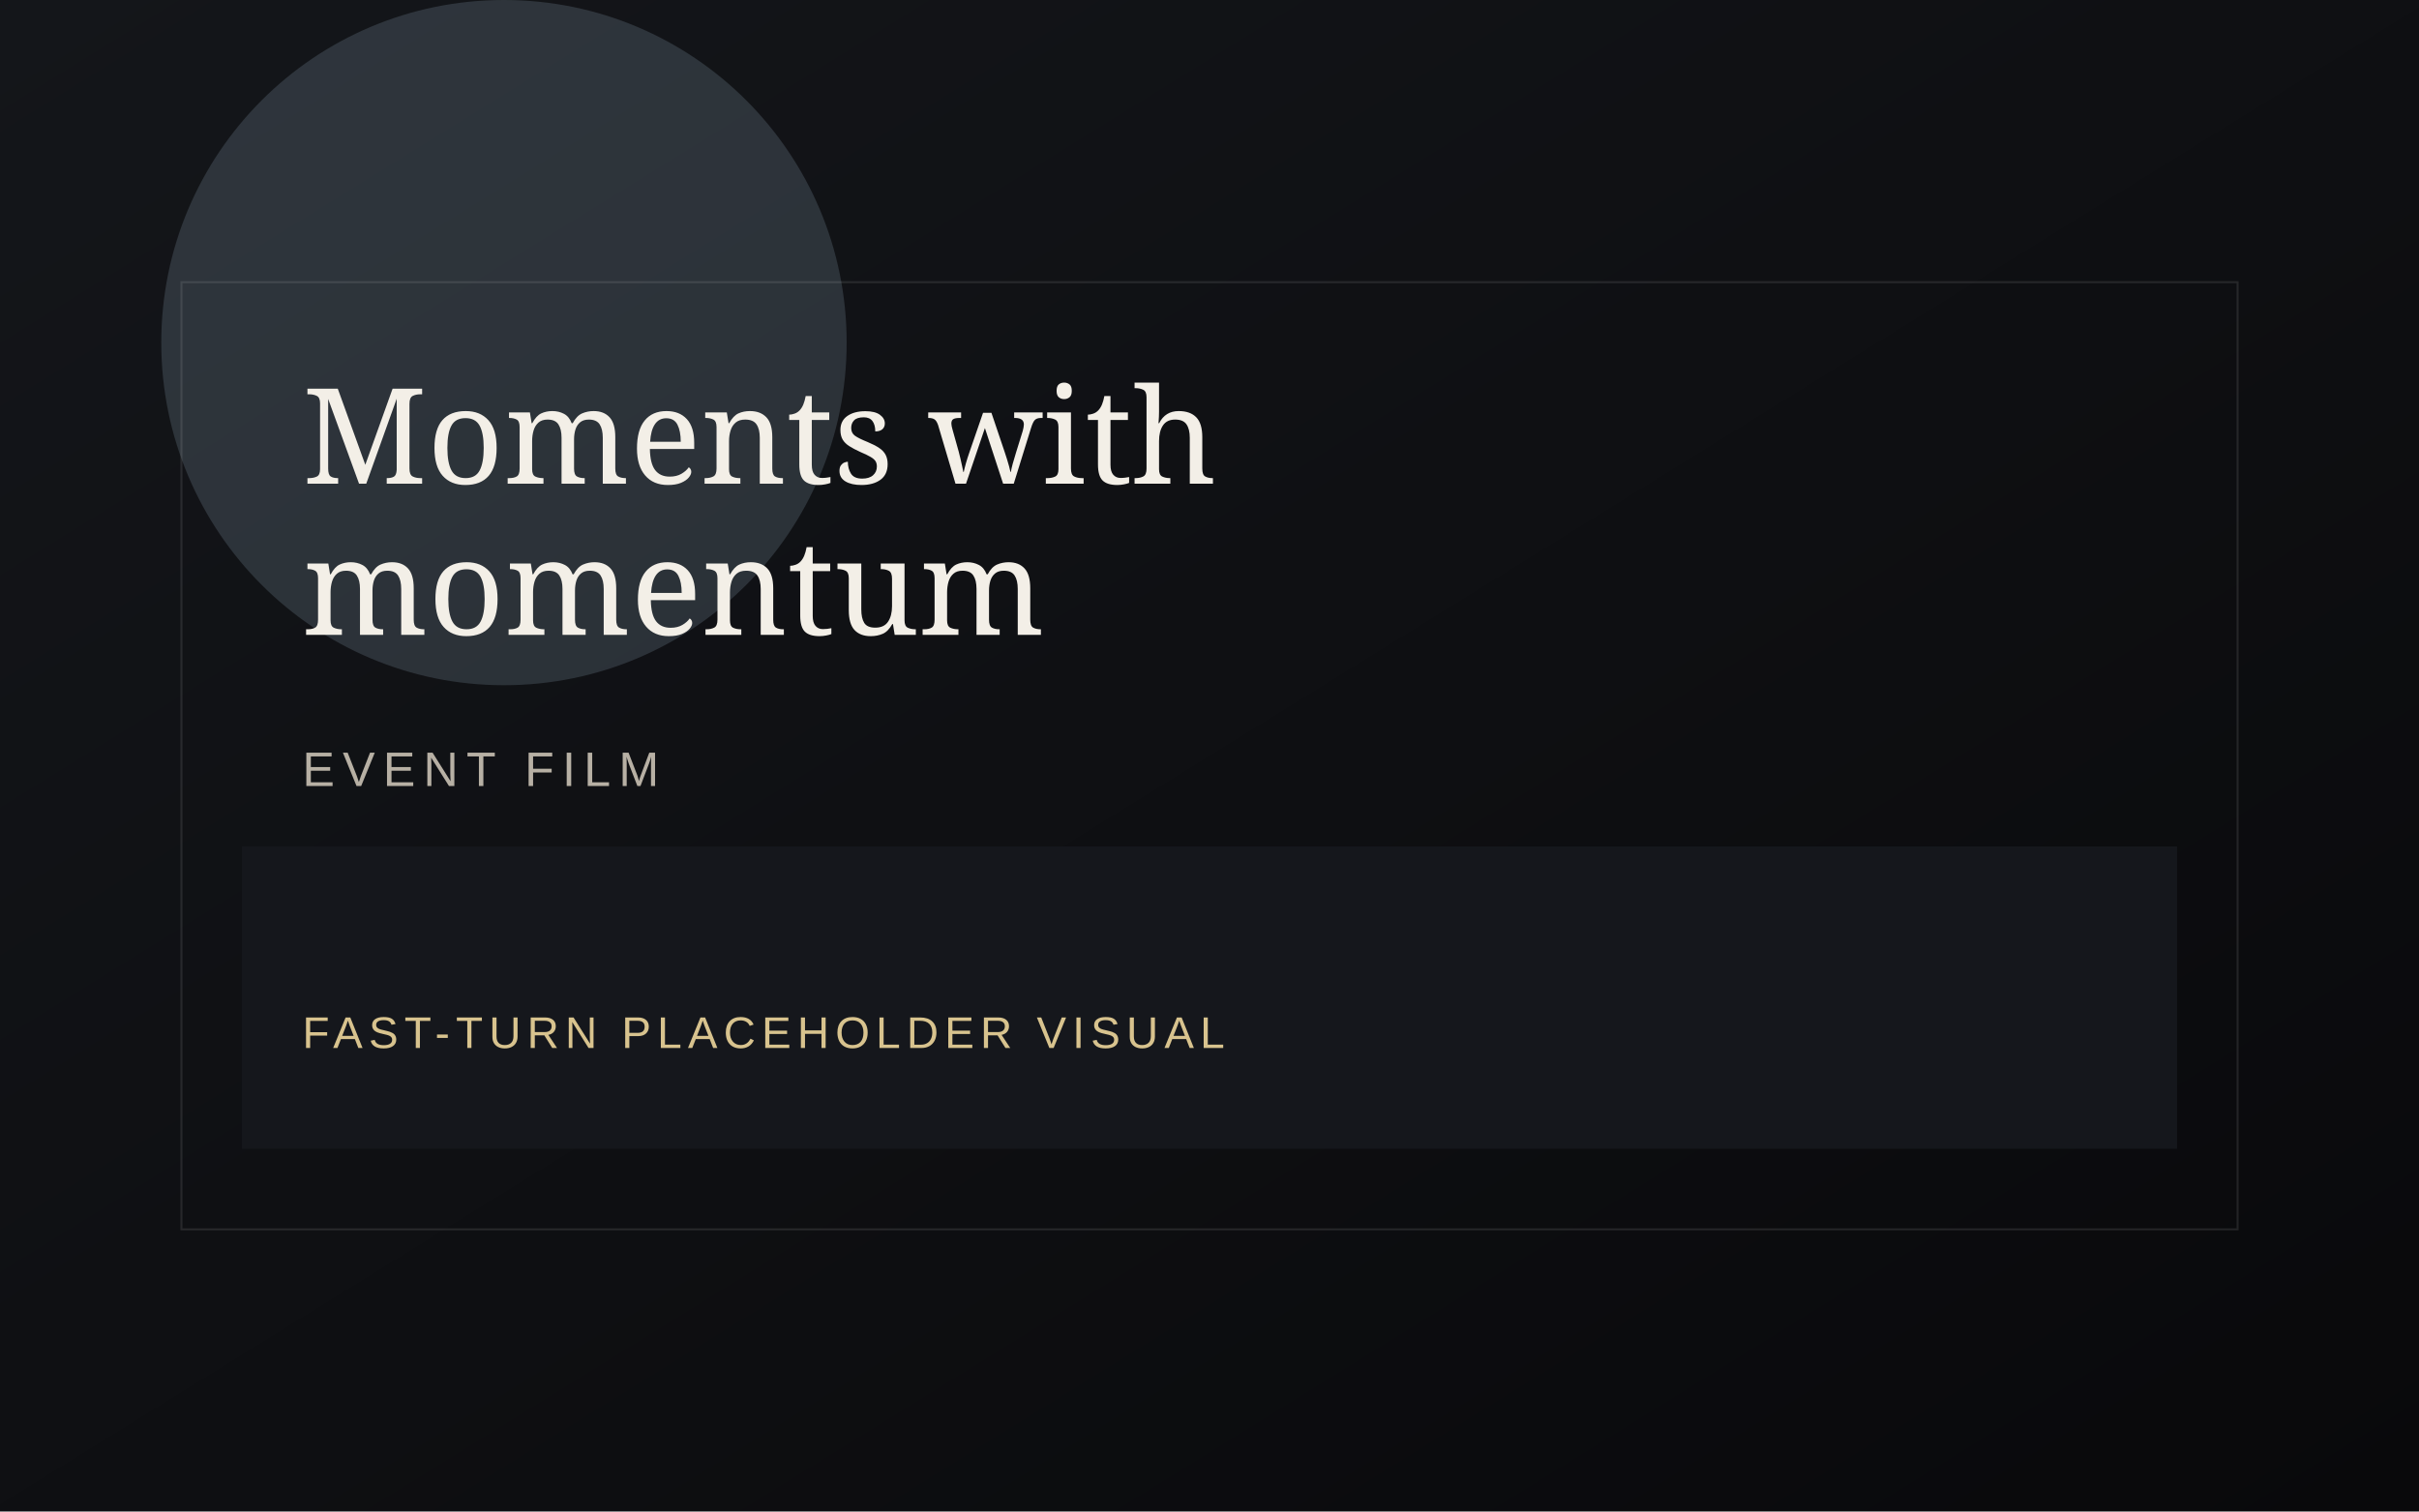
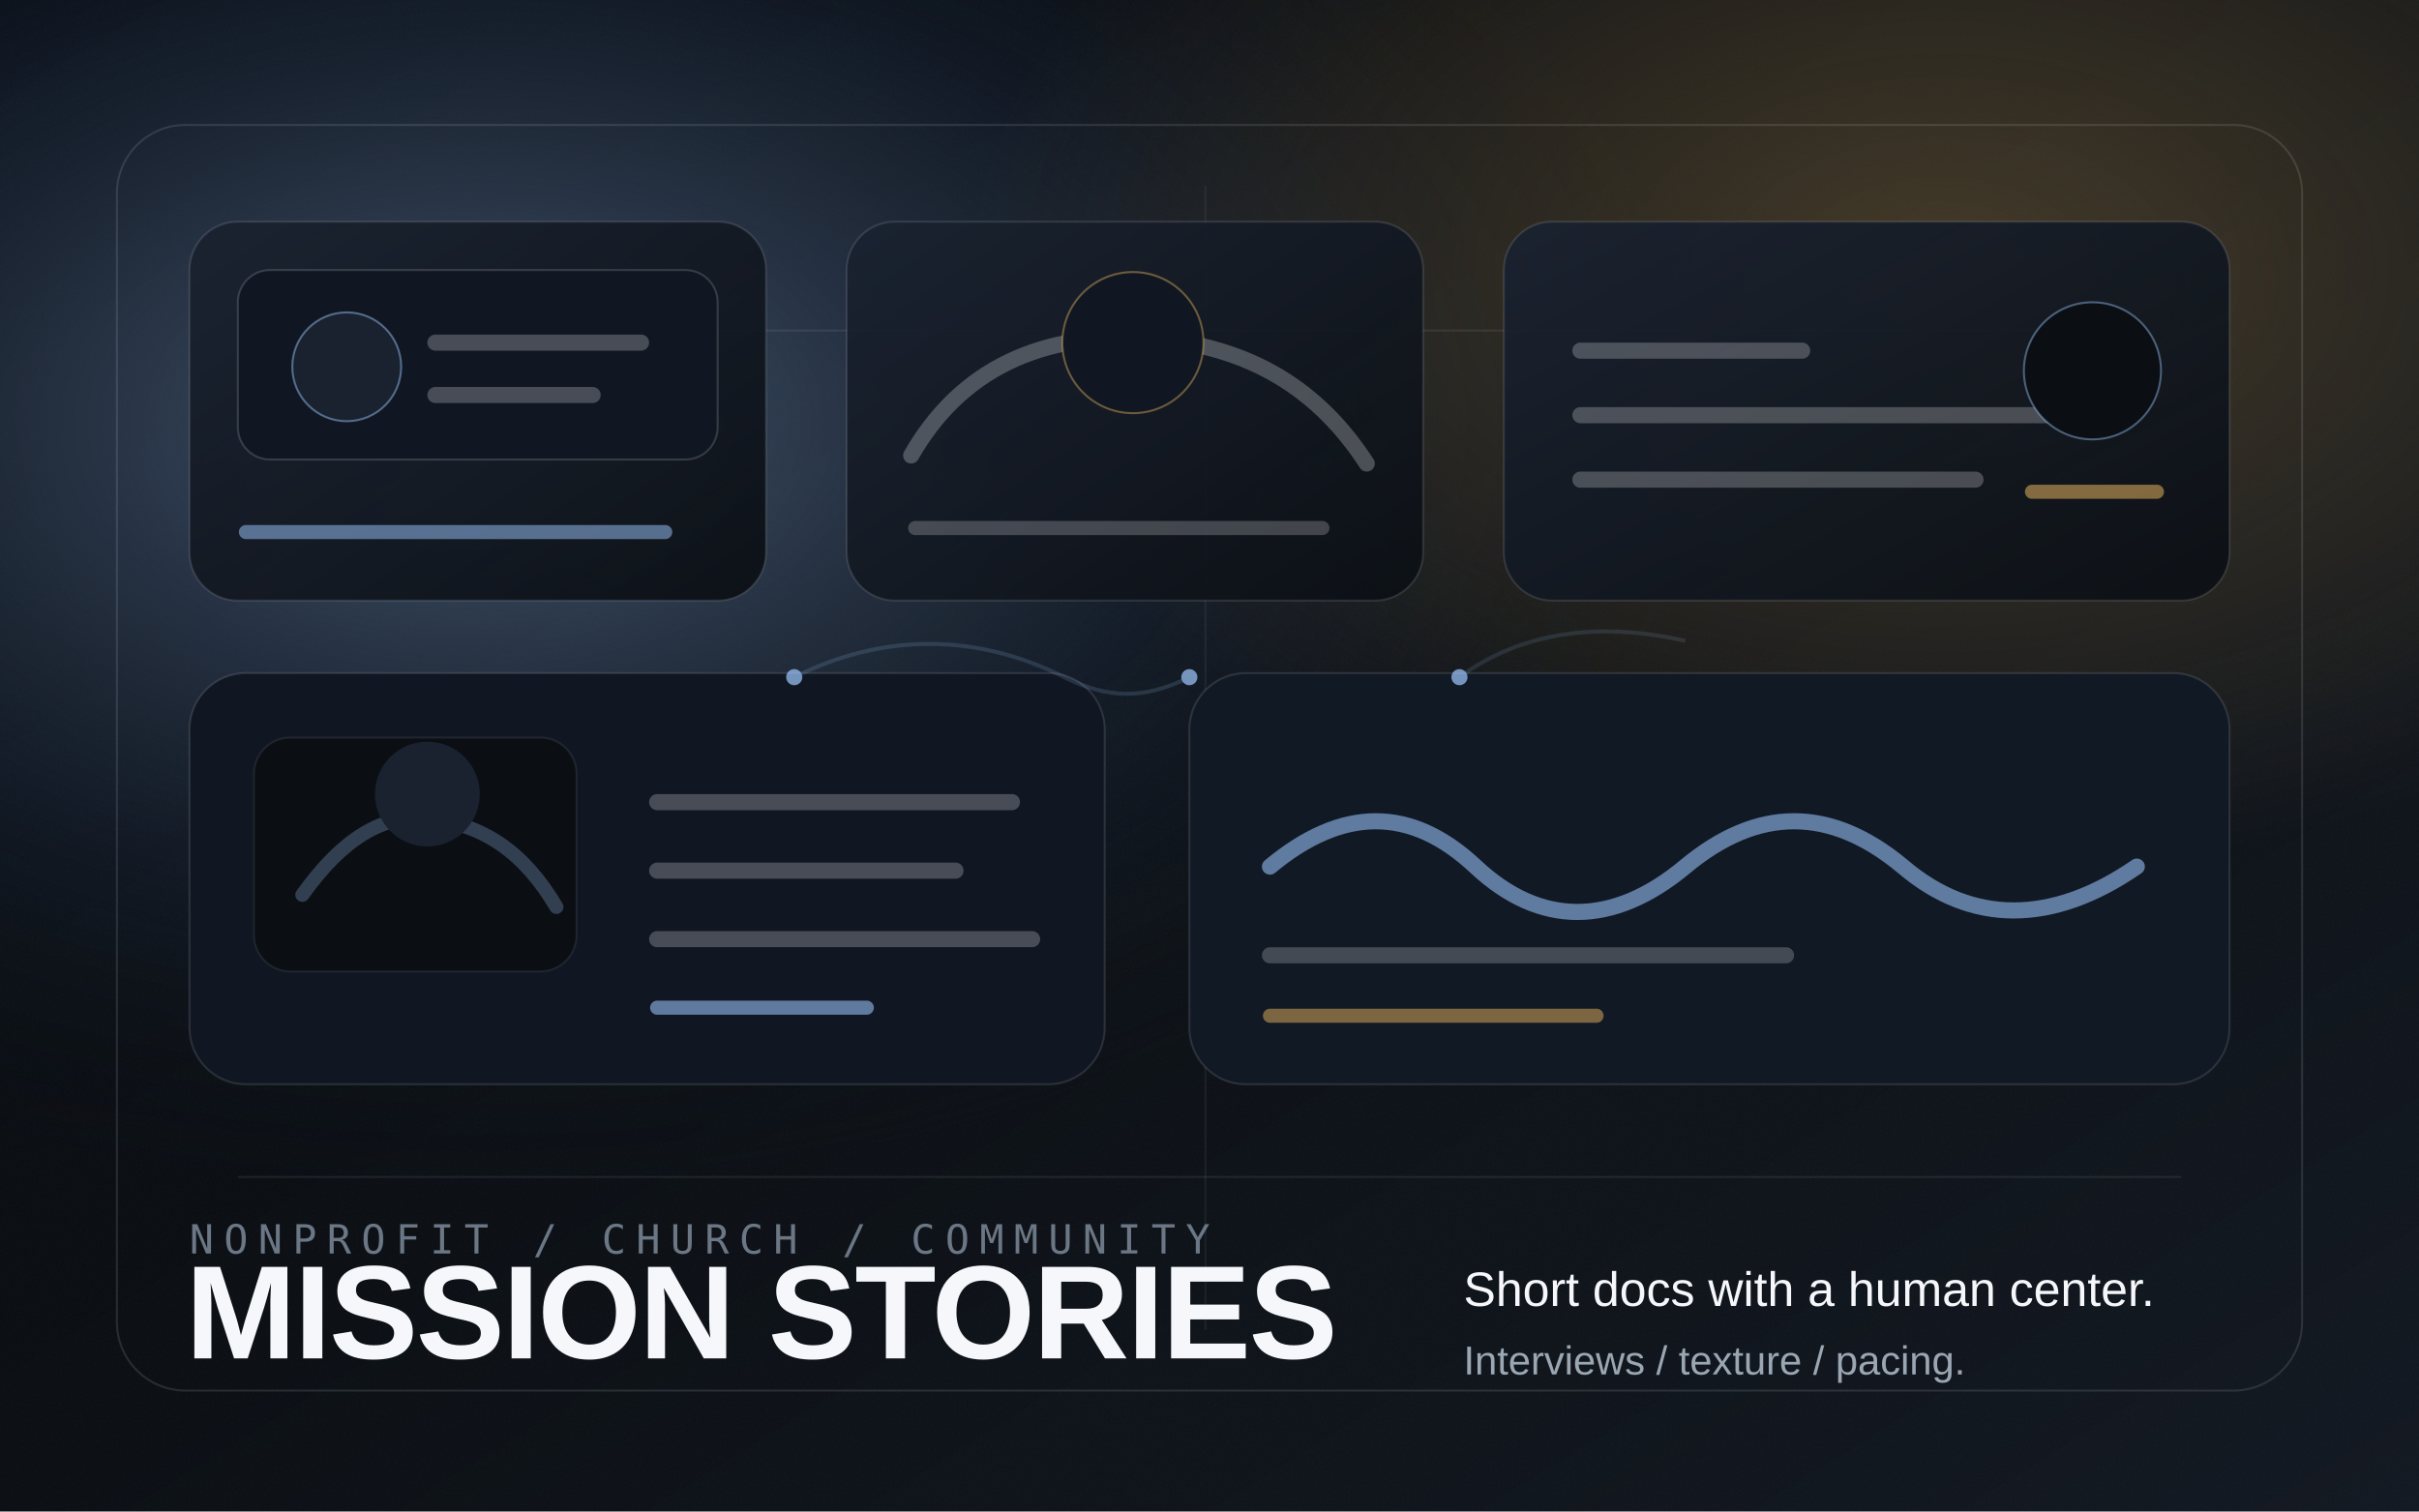
- <svg xmlns="http://www.w3.org/2000/svg" viewBox="0 0 1200 750" role="img" aria-label="Event campaign poster">
+ <svg xmlns="http://www.w3.org/2000/svg" viewBox="0 0 1200 750" role="img" aria-label="Mission Stories poster">
  <defs>
    <linearGradient id="bg" x1="0" x2="1" y1="0" y2="1">
-       <stop offset="0%" stop-color="#14161a" />
-       <stop offset="100%" stop-color="#09090b" />
+       <stop offset="0%" stop-color="#05080d" />
+       <stop offset="50%" stop-color="#0b0f14" />
+       <stop offset="100%" stop-color="#121821" />
    </linearGradient>
+     <radialGradient id="blueBloom" cx="20%" cy="28%" r="52%">
+       <stop offset="0%" stop-color="#9EC8FF" stop-opacity=".40" />
+       <stop offset="58%" stop-color="#2A3F5F" stop-opacity=".26" />
+       <stop offset="100%" stop-color="#0b0f14" stop-opacity="0" />
+     </radialGradient>
+     <radialGradient id="goldBloom" cx="80%" cy="18%" r="40%">
+       <stop offset="0%" stop-color="#D6A85A" stop-opacity=".28" />
+       <stop offset="100%" stop-color="#D6A85A" stop-opacity="0" />
+     </radialGradient>
+     <linearGradient id="card" x1="0" x2="1" y1="0" y2="1">
+       <stop offset="0%" stop-color="#1A2230" stop-opacity=".96" />
+       <stop offset="100%" stop-color="#0b0f14" stop-opacity=".92" />
+     </linearGradient>
+     <filter id="noise">
+       <feTurbulence type="fractalNoise" baseFrequency=".85" numOctaves="2" stitchTiles="stitch" />
+       <feColorMatrix type="saturate" values="0" />
+       <feComponentTransfer>
+         <feFuncA type="table" tableValues="0 .07" />
+       </feComponentTransfer>
+     </filter>
  </defs>
  <rect width="1200" height="750" fill="url(#bg)" />
-   <circle cx="250" cy="170" r="170" fill="#8ea3b7" fill-opacity="0.22" />
-   <rect x="90" y="140" width="1020" height="470" fill="none" stroke="rgba(255,255,255,.1)" />
-   <rect x="120" y="420" width="960" height="150" fill="#15171c" />
-   <text x="150" y="240" fill="#f3efe7" font-family="Georgia, serif" font-size="66">Moments with</text>
-   <text x="150" y="315" fill="#f3efe7" font-family="Georgia, serif" font-size="66">momentum</text>
-   <text x="150" y="390" fill="#b7b0a4" font-family="Arial, sans-serif" font-size="24" letter-spacing="4">EVENT FILM</text>
-   <text x="150" y="520" fill="#d8c38e" font-family="Arial, sans-serif" font-size="22" letter-spacing="3">FAST-TURN PLACEHOLDER VISUAL</text>
+   <rect width="1200" height="750" fill="url(#blueBloom)" />
+   <rect width="1200" height="750" fill="url(#goldBloom)" />
+   <rect width="1200" height="750" filter="url(#noise)" opacity=".34" />
+   <rect x="58" y="62" width="1084" height="628" rx="34" fill="none" stroke="#F5F7FA" stroke-opacity=".12" />
+   <path d="M118 164H1082M118 584H1082" stroke="#F5F7FA" stroke-opacity=".08" />
+   <path d="M598 92V660" stroke="#F5F7FA" stroke-opacity=".06" />
+   <g>
+     <rect x="94" y="110" width="286" height="188" rx="24" fill="url(#card)" stroke="#F5F7FA" stroke-opacity=".12" />
+     <rect x="118" y="134" width="238" height="94" rx="16" fill="#101722" stroke="#F5F7FA" stroke-opacity=".16" />
+     <circle cx="172" cy="182" r="27" fill="#1A2230" stroke="#9EC8FF" stroke-opacity=".46" />
+     <path d="M216 170H318M216 196H294" stroke="#F5F7FA" stroke-opacity=".24" stroke-width="8" stroke-linecap="round" />
+     <path d="M122 264H330" stroke="#9EC8FF" stroke-opacity=".50" stroke-width="7" stroke-linecap="round" />
+     <rect x="420" y="110" width="286" height="188" rx="24" fill="url(#card)" stroke="#F5F7FA" stroke-opacity=".12" />
+     <path d="M452 226C476 184 516 164 572 168C620 172 654 193 678 230" fill="none" stroke="#F5F7FA" stroke-opacity=".26" stroke-width="8" stroke-linecap="round" />
+     <circle cx="562" cy="170" r="35" fill="#101722" stroke="#D6A85A" stroke-opacity=".46" />
+     <path d="M454 262H656" stroke="#F5F7FA" stroke-opacity=".22" stroke-width="7" stroke-linecap="round" />
+     <rect x="746" y="110" width="360" height="188" rx="24" fill="url(#card)" stroke="#F5F7FA" stroke-opacity=".12" />
+     <path d="M784 174H894M784 206H1034M784 238H980" stroke="#F5F7FA" stroke-opacity=".24" stroke-width="8" stroke-linecap="round" />
+     <circle cx="1038" cy="184" r="34" fill="#0b0f14" stroke="#9EC8FF" stroke-opacity=".42" />
+     <path d="M1008 244H1070" stroke="#D6A85A" stroke-opacity=".58" stroke-width="7" stroke-linecap="round" />
+   </g>
+   <g>
+     <rect x="94" y="334" width="454" height="204" rx="28" fill="#101722" stroke="#F5F7FA" stroke-opacity=".12" />
+     <rect x="126" y="366" width="160" height="116" rx="18" fill="#0b0f14" stroke="#F5F7FA" stroke-opacity=".08" />
+     <path d="M150 444C170 416 190 404 212 406C240 409 260 423 276 450" fill="none" stroke="#9EC8FF" stroke-opacity=".26" stroke-width="7" stroke-linecap="round" />
+     <circle cx="212" cy="394" r="26" fill="#1A2230" />
+     <path d="M326 398H502M326 432H474M326 466H512" stroke="#F5F7FA" stroke-opacity=".24" stroke-width="8" stroke-linecap="round" />
+     <path d="M326 500H430" stroke="#9EC8FF" stroke-opacity=".56" stroke-width="7" stroke-linecap="round" />
+     <rect x="590" y="334" width="516" height="204" rx="28" fill="#111925" stroke="#F5F7FA" stroke-opacity=".12" />
+     <path d="M630 430C666 400 700 400 732 430C764 460 800 460 836 430C872 400 908 400 944 430C978 459 1018 459 1060 430" fill="none" stroke="#9EC8FF" stroke-opacity=".56" stroke-width="8" stroke-linecap="round" />
+     <path d="M630 474H886" stroke="#F5F7FA" stroke-opacity=".22" stroke-width="8" stroke-linecap="round" />
+     <path d="M630 504H792" stroke="#D6A85A" stroke-opacity=".54" stroke-width="7" stroke-linecap="round" />
+   </g>
+   <g opacity=".7">
+     <circle cx="394" cy="336" r="4" fill="#9EC8FF" />
+     <circle cx="590" cy="336" r="4" fill="#9EC8FF" />
+     <circle cx="724" cy="336" r="4" fill="#9EC8FF" />
+     <path d="M394 336C438 314 484 314 528 336C550 347 568 347 590 336" fill="none" stroke="#9EC8FF" stroke-opacity=".22" stroke-width="2" />
+     <path d="M724 336C754 314 792 308 836 318" fill="none" stroke="#9EC8FF" stroke-opacity=".18" stroke-width="2" />
+   </g>
+   <g>
+     <text x="94" y="622" fill="#6B7785" font-family="IBM Plex Mono, SFMono-Regular, monospace" font-size="20" font-weight="500" letter-spacing="5">NONPROFIT / CHURCH / COMMUNITY</text>
+     <text x="92" y="674" fill="#F5F7FA" font-family="Inter Tight, Sora, Arial, sans-serif" font-size="66" font-weight="800" letter-spacing="-1">MISSION STORIES</text>
+     <text x="726" y="648" fill="#F5F7FA" font-family="Manrope, Avenir Next, Arial, sans-serif" font-size="24" font-weight="500">Short docs with a human center.</text>
+     <text x="726" y="682" fill="#9AA6B2" font-family="Manrope, Avenir Next, Arial, sans-serif" font-size="20">Interviews / texture / pacing.</text>
+   </g>
</svg>
